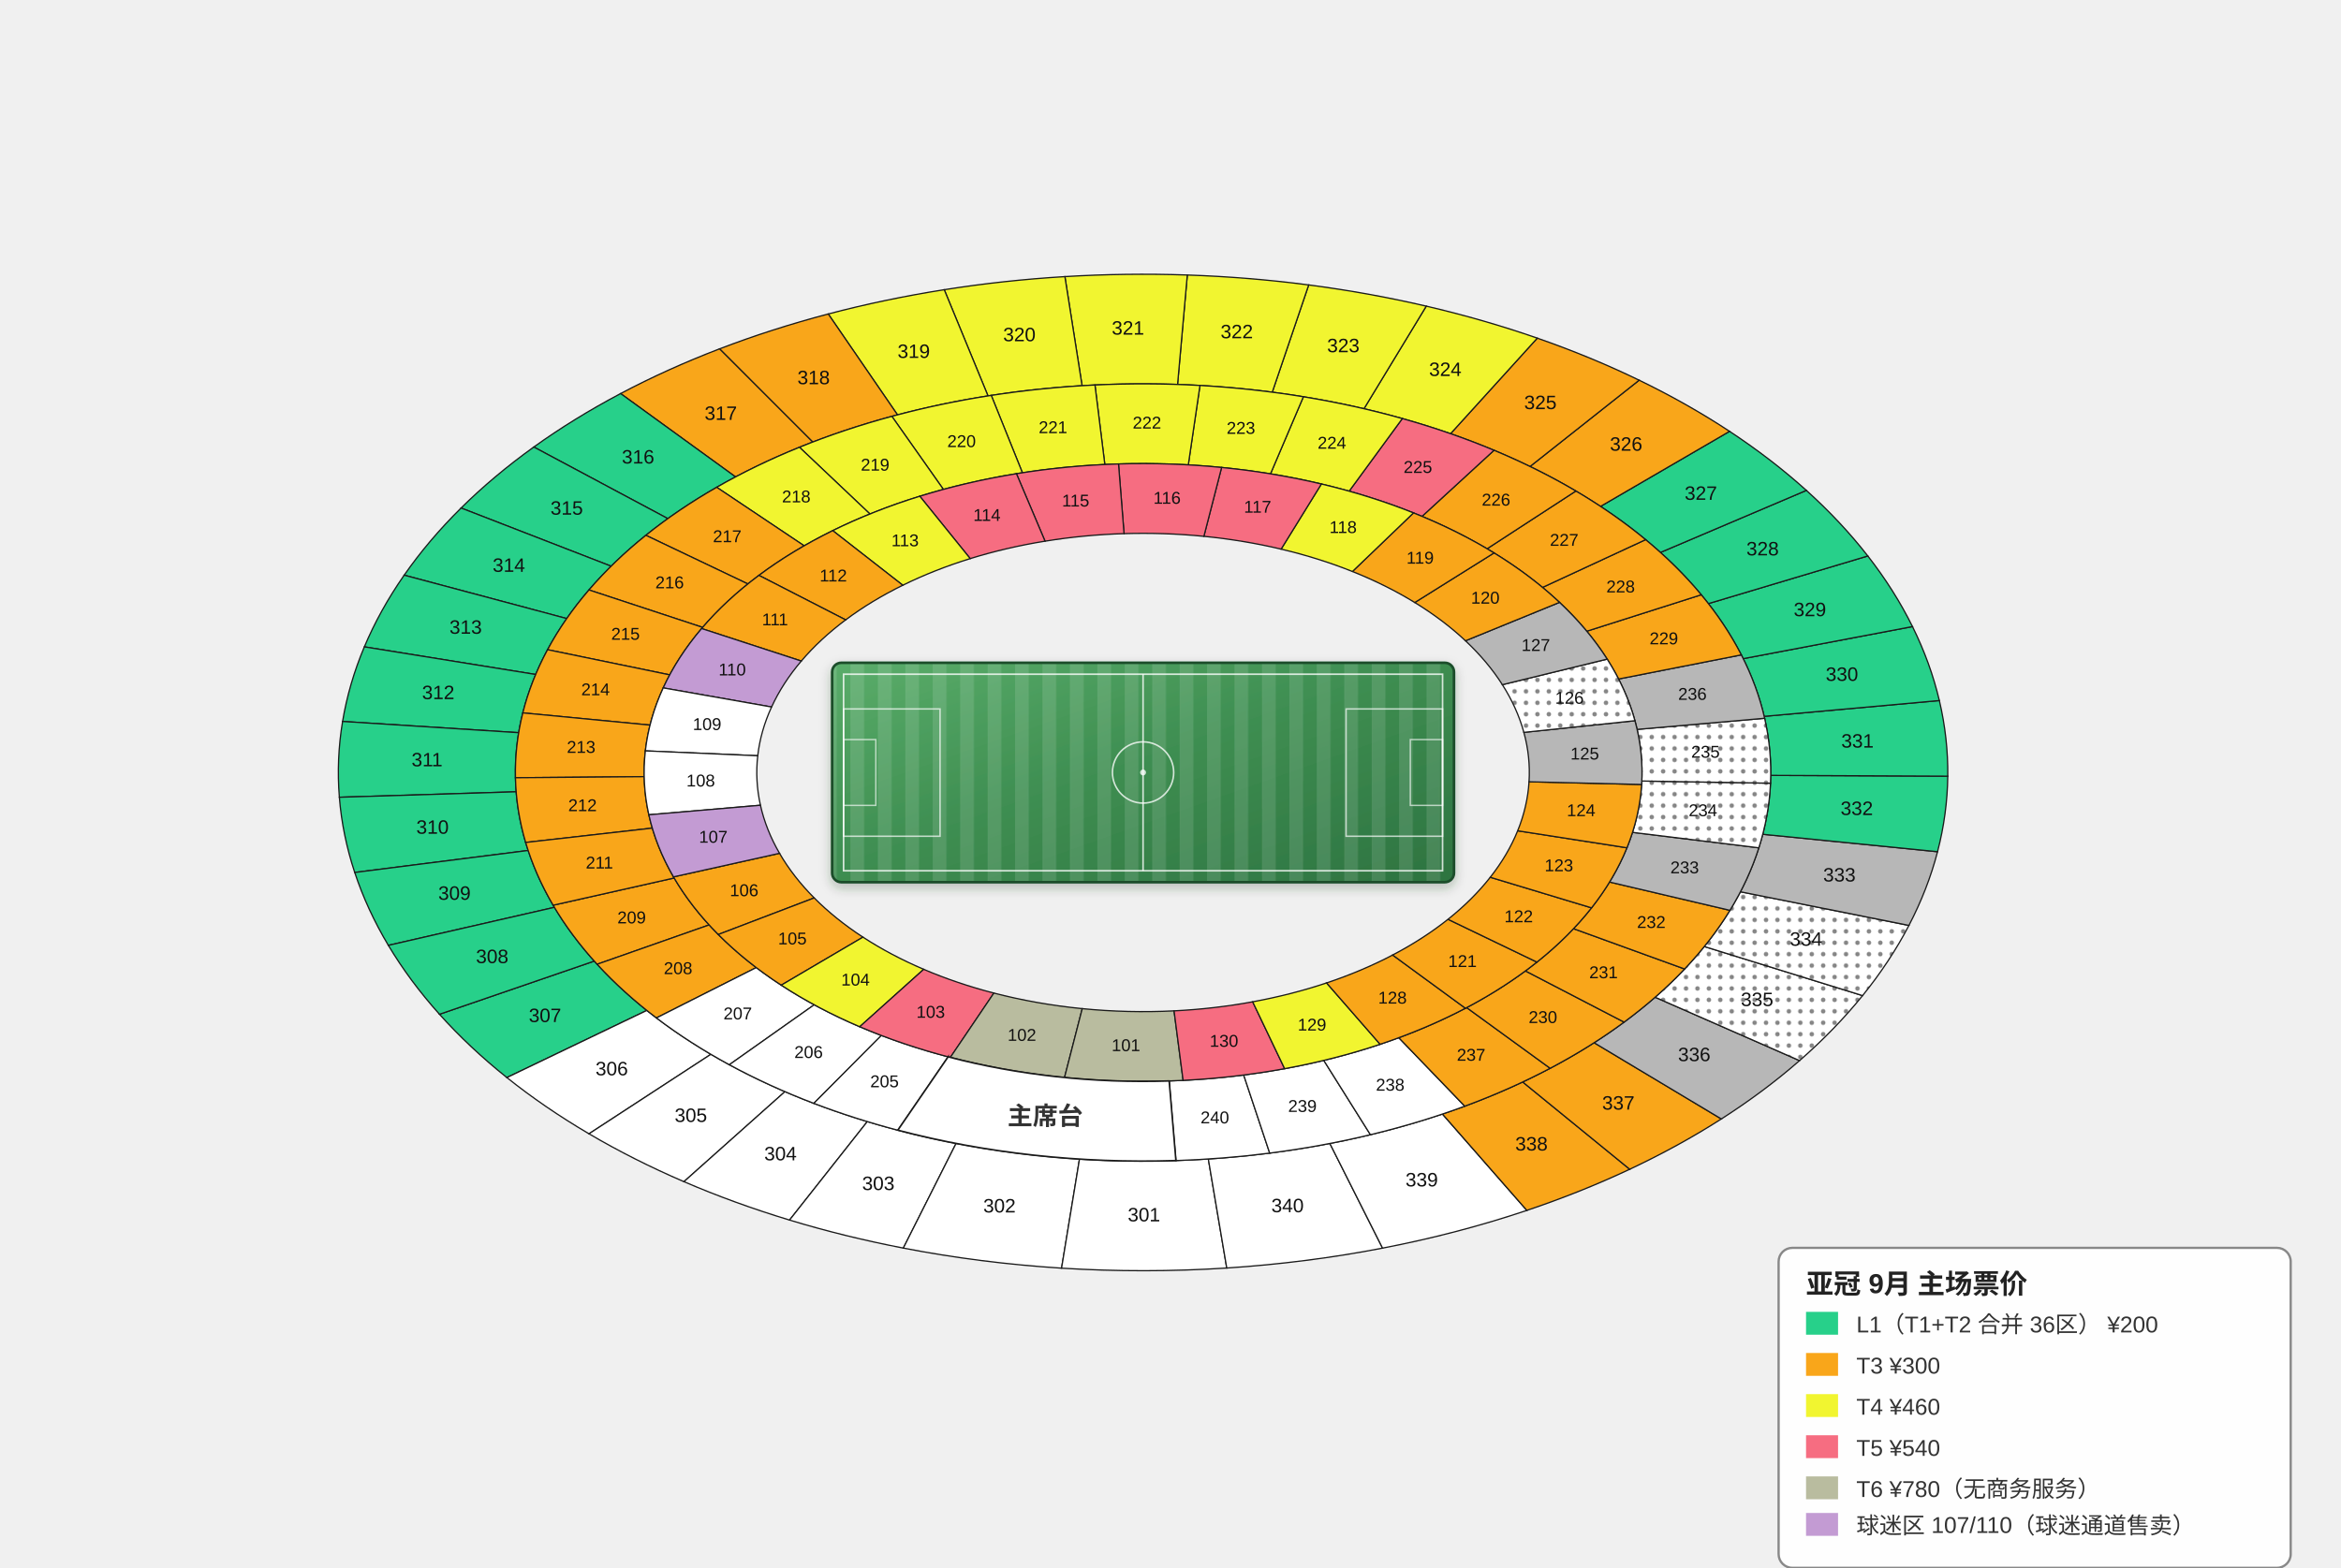
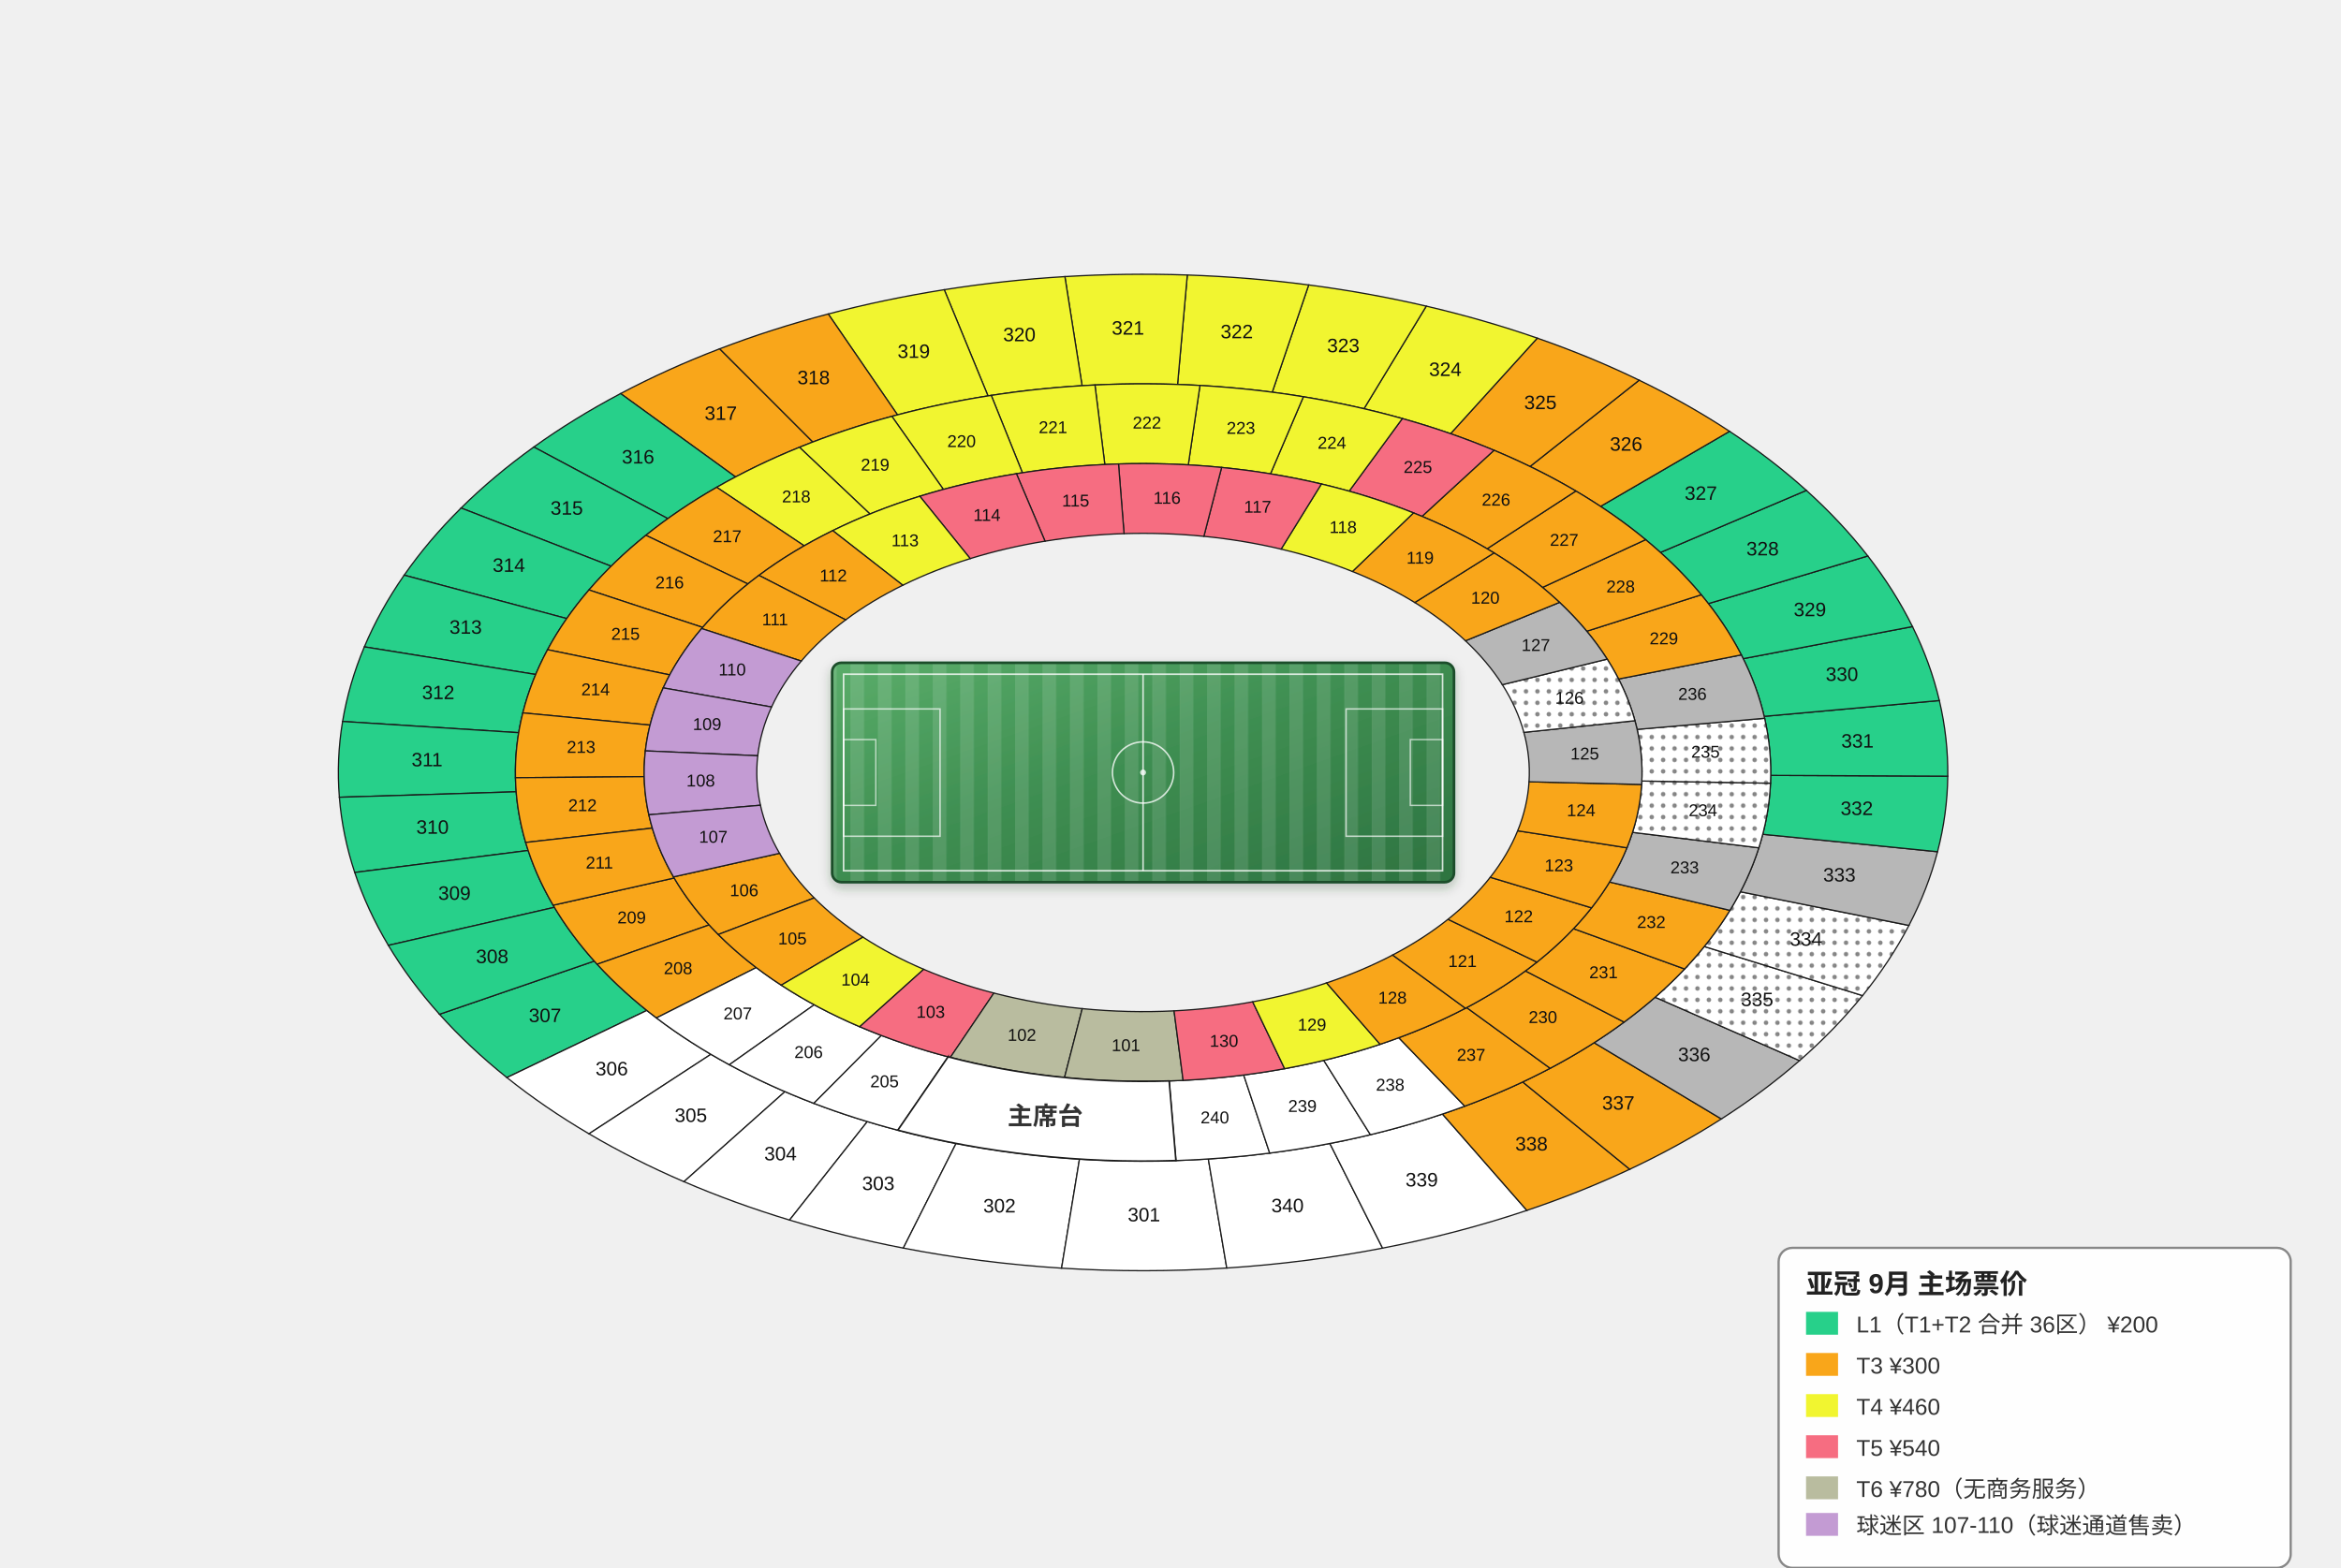
<svg xmlns="http://www.w3.org/2000/svg" viewBox="0 0 1024 686" width="1024" height="686">
  <defs>
    <pattern id="awayPattern" width="5" height="5" patternUnits="userSpaceOnUse">
      <rect width="5" height="5" fill="#fff" />
      <circle cx="2.5" cy="2.5" r="1" fill="#888" />
    </pattern>
    <linearGradient id="pitchGrad" x1="0%" y1="0%" x2="100%" y2="100%">
      <stop offset="0%" stop-color="#5aad6a" />
      <stop offset="45%" stop-color="#3f8f52" />
      <stop offset="100%" stop-color="#2d7340" />
    </linearGradient>
    <pattern id="grassStripe" width="12" height="96" patternUnits="userSpaceOnUse">
      <rect width="6" height="100%" fill="#ffffff" opacity="0.12" />
      <rect x="6" width="6" height="100%" fill="#000000" opacity="0" />
    </pattern>
    <filter id="pitchShadow" x="-10%" y="-15%" width="120%" height="130%">
      <feDropShadow dx="0" dy="2" stdDeviation="2.5" flood-color="#1a3d24" flood-opacity="0.28" />
    </filter>
  </defs>
  <g id="pitch" filter="url(#pitchShadow)">
    <rect x="364.0" y="290.0" width="272.0" height="96.0" rx="4" fill="url(#pitchGrad)" />
    <rect x="364.0" y="290.0" width="272.0" height="96.0" rx="4" fill="url(#grassStripe)" />
    <rect x="369.0" y="295.0" width="262.0" height="86.0" fill="none" stroke="rgba(255,255,255,0.78)" stroke-width="0.72" />
    <line x1="500.0" y1="295.0" x2="500.0" y2="381.0" stroke="rgba(255,255,255,0.78)" stroke-width="0.684" />
    <circle cx="500.0" cy="338.0" r="13.4" fill="none" stroke="rgba(255,255,255,0.78)" stroke-width="0.684" />
    <circle cx="500.0" cy="338.0" r="1.3" fill="rgba(255,255,255,0.78)" />
    <rect x="369.0" y="310.2" width="42.2" height="55.7" fill="none" stroke="rgba(255,255,255,0.78)" stroke-width="0.648" opacity="0.88" />
    <rect x="369.0" y="323.6" width="14.1" height="28.8" fill="none" stroke="rgba(255,255,255,0.78)" stroke-width="0.612" opacity="0.82" />
    <rect x="588.8" y="310.2" width="42.2" height="55.7" fill="none" stroke="rgba(255,255,255,0.78)" stroke-width="0.648" opacity="0.88" />
    <rect x="616.9" y="323.6" width="14.1" height="28.8" fill="none" stroke="rgba(255,255,255,0.78)" stroke-width="0.612" opacity="0.82" />
    <rect x="364.0" y="290.0" width="272.0" height="96.0" rx="4" fill="none" stroke="#1a4d2c" stroke-width="1.15" />
  </g>
  <path id="sec-307" d="M259.94,420.52L192.23,443.79A352.00,218.00,0,0,0,221.71,471.49L282.93,442.12A274.56,170.04,0,0,1,259.94,420.52Z" fill="#27d08a" stroke="#1a1a1a" stroke-width="0.55" />
  <text x="238.4" y="444.8" text-anchor="middle" dominant-baseline="middle" font-size="8.5" font-family="Arial,Helvetica,sans-serif" fill="#111">307</text>
  <path id="sec-306" d="M282.93,442.12L221.71,471.49A352.00,218.00,0,0,0,257.63,496.09L310.95,461.31A274.56,170.04,0,0,1,282.93,442.12Z" fill="#ffffff" stroke="#1a1a1a" stroke-width="0.55" />
  <text x="267.6" y="468.1" text-anchor="middle" dominant-baseline="middle" font-size="8.5" font-family="Arial,Helvetica,sans-serif" fill="#111">306</text>
  <path id="sec-305" d="M310.95,461.31L257.63,496.09A352.00,218.00,0,0,0,299.17,517.04L343.35,477.65A274.56,170.04,0,0,1,310.95,461.31Z" fill="#ffffff" stroke="#1a1a1a" stroke-width="0.55" />
  <text x="302.2" y="488.5" text-anchor="middle" dominant-baseline="middle" font-size="8.5" font-family="Arial,Helvetica,sans-serif" fill="#111">305</text>
  <path id="sec-304" d="M343.35,477.65L299.17,517.04A352.00,218.00,0,0,0,345.36,533.84L379.38,490.75A274.56,170.04,0,0,1,343.35,477.65Z" fill="#ffffff" stroke="#1a1a1a" stroke-width="0.55" />
  <text x="341.4" y="505.3" text-anchor="middle" dominant-baseline="middle" font-size="8.5" font-family="Arial,Helvetica,sans-serif" fill="#111">304</text>
  <path id="sec-303" d="M379.38,490.75L345.36,533.84A352.00,218.00,0,0,0,395.13,546.10L418.20,500.32A274.56,170.04,0,0,1,379.38,490.75Z" fill="#ffffff" stroke="#1a1a1a" stroke-width="0.55" />
  <text x="384.2" y="518.3" text-anchor="middle" dominant-baseline="middle" font-size="8.5" font-family="Arial,Helvetica,sans-serif" fill="#111">303</text>
  <path id="sec-302" d="M418.20,500.32L395.13,546.10A352.00,218.00,0,0,0,464.35,554.88L472.19,507.17A274.56,170.04,0,0,1,418.20,500.32Z" fill="#ffffff" stroke="#1a1a1a" stroke-width="0.55" />
  <text x="437.2" y="528.1" text-anchor="middle" dominant-baseline="middle" font-size="8.5" font-family="Arial,Helvetica,sans-serif" fill="#111">302</text>
  <path id="sec-301" d="M472.19,507.17L464.35,554.88A352.00,218.00,0,0,0,536.61,554.82L528.55,507.12A274.56,170.04,0,0,1,472.19,507.17Z" fill="#ffffff" stroke="#1a1a1a" stroke-width="0.55" />
  <text x="500.4" y="532.0" text-anchor="middle" dominant-baseline="middle" font-size="8.5" font-family="Arial,Helvetica,sans-serif" fill="#111">301</text>
  <path id="sec-340" d="M528.55,507.12L536.61,554.82A352.00,218.00,0,0,0,604.76,546.12L581.71,500.33A274.56,170.04,0,0,1,528.55,507.12Z" fill="#ffffff" stroke="#1a1a1a" stroke-width="0.55" />
  <text x="563.2" y="528.0" text-anchor="middle" dominant-baseline="middle" font-size="8.5" font-family="Arial,Helvetica,sans-serif" fill="#111">340</text>
  <path id="sec-339" d="M581.71,500.33L604.76,546.12A352.00,218.00,0,0,0,667.88,529.61L630.95,487.45A274.56,170.04,0,0,1,581.71,500.33Z" fill="#ffffff" stroke="#1a1a1a" stroke-width="0.55" />
  <text x="621.9" y="516.7" text-anchor="middle" dominant-baseline="middle" font-size="8.5" font-family="Arial,Helvetica,sans-serif" fill="#111">339</text>
  <path id="sec-338" d="M630.95,487.45L667.88,529.61A352.00,218.00,0,0,0,712.88,511.61L666.05,473.42A274.56,170.04,0,0,1,630.95,487.45Z" fill="#f9a61a" stroke="#1a1a1a" stroke-width="0.55" />
  <text x="669.9" y="501.0" text-anchor="middle" dominant-baseline="middle" font-size="8.5" font-family="Arial,Helvetica,sans-serif" fill="#111">338</text>
  <path id="sec-337" d="M666.05,473.42L712.88,511.61A352.00,218.00,0,0,0,752.95,489.60L697.30,456.25A274.56,170.04,0,0,1,666.05,473.42Z" fill="#f9a61a" stroke="#1a1a1a" stroke-width="0.55" />
  <text x="707.9" y="483.1" text-anchor="middle" dominant-baseline="middle" font-size="8.5" font-family="Arial,Helvetica,sans-serif" fill="#111">337</text>
  <path id="sec-336" d="M697.30,456.25L752.95,489.60A352.00,218.00,0,0,0,787.16,464.07L723.99,436.34A274.56,170.04,0,0,1,697.30,456.25Z" fill="#b7b7b7" stroke="#1a1a1a" stroke-width="0.55" />
  <text x="741.1" y="461.9" text-anchor="middle" dominant-baseline="middle" font-size="8.5" font-family="Arial,Helvetica,sans-serif" fill="#111">336</text>
  <path id="sec-335" d="M723.99,436.34L787.16,464.07A352.00,218.00,0,0,0,814.73,435.63L745.49,414.15A274.56,170.04,0,0,1,723.99,436.34Z" fill="url(#awayPattern)" stroke="#1a1a1a" stroke-width="0.55" />
  <text x="768.6" y="437.8" text-anchor="middle" dominant-baseline="middle" font-size="8.5" font-family="Arial,Helvetica,sans-serif" fill="#111">335</text>
  <path id="sec-334" d="M745.49,414.15L814.73,435.63A352.00,218.00,0,0,0,835.00,404.92L761.30,390.20A274.56,170.04,0,0,1,745.49,414.15Z" fill="url(#awayPattern)" stroke="#1a1a1a" stroke-width="0.55" />
  <text x="790.0" y="411.4" text-anchor="middle" dominant-baseline="middle" font-size="8.5" font-family="Arial,Helvetica,sans-serif" fill="#111">334</text>
  <path id="sec-333" d="M761.30,390.20L835.00,404.92A352.00,218.00,0,0,0,847.52,372.67L771.07,365.04A274.56,170.04,0,0,1,761.30,390.20Z" fill="#b7b7b7" stroke="#1a1a1a" stroke-width="0.55" />
  <text x="804.6" y="383.3" text-anchor="middle" dominant-baseline="middle" font-size="8.5" font-family="Arial,Helvetica,sans-serif" fill="#111">333</text>
  <path id="sec-332" d="M771.07,365.04L847.52,372.67A352.00,218.00,0,0,0,851.99,339.61L774.55,339.26A274.56,170.04,0,0,1,771.07,365.04Z" fill="#27d08a" stroke="#1a1a1a" stroke-width="0.55" />
  <text x="812.2" y="354.2" text-anchor="middle" dominant-baseline="middle" font-size="8.5" font-family="Arial,Helvetica,sans-serif" fill="#111">332</text>
  <path id="sec-331" d="M774.55,339.26L851.99,339.61A352.00,218.00,0,0,0,848.31,306.52L771.68,313.44A274.56,170.04,0,0,1,774.55,339.26Z" fill="#27d08a" stroke="#1a1a1a" stroke-width="0.55" />
  <text x="812.5" y="324.7" text-anchor="middle" dominant-baseline="middle" font-size="8.5" font-family="Arial,Helvetica,sans-serif" fill="#111">331</text>
  <path id="sec-330" d="M771.68,313.44L848.31,306.52A352.00,218.00,0,0,0,836.56,274.15L762.52,288.20A274.56,170.04,0,0,1,771.68,313.44Z" fill="#27d08a" stroke="#1a1a1a" stroke-width="0.55" />
  <text x="805.7" y="295.5" text-anchor="middle" dominant-baseline="middle" font-size="8.5" font-family="Arial,Helvetica,sans-serif" fill="#111">330</text>
  <path id="sec-329" d="M762.52,288.20L836.56,274.15A352.00,218.00,0,0,0,817.02,243.26L747.28,264.11A274.56,170.04,0,0,1,762.52,288.20Z" fill="#27d08a" stroke="#1a1a1a" stroke-width="0.55" />
  <text x="791.7" y="267.2" text-anchor="middle" dominant-baseline="middle" font-size="8.5" font-family="Arial,Helvetica,sans-serif" fill="#111">329</text>
  <path id="sec-328" d="M747.28,264.11L817.02,243.26A352.00,218.00,0,0,0,790.14,214.57L726.31,241.72A274.56,170.04,0,0,1,747.28,264.11Z" fill="#27d08a" stroke="#1a1a1a" stroke-width="0.55" />
  <text x="771.0" y="240.6" text-anchor="middle" dominant-baseline="middle" font-size="8.5" font-family="Arial,Helvetica,sans-serif" fill="#111">328</text>
  <path id="sec-327" d="M726.31,241.72L790.14,214.57A352.00,218.00,0,0,0,756.54,188.73L700.10,221.57A274.56,170.04,0,0,1,726.31,241.72Z" fill="#27d08a" stroke="#1a1a1a" stroke-width="0.55" />
  <text x="744.0" y="216.3" text-anchor="middle" dominant-baseline="middle" font-size="8.5" font-family="Arial,Helvetica,sans-serif" fill="#111">327</text>
  <path id="sec-326" d="M700.10,221.57L756.54,188.73A352.00,218.00,0,0,0,717.00,166.35L669.26,204.12A274.56,170.04,0,0,1,700.10,221.57Z" fill="#f9a61a" stroke="#1a1a1a" stroke-width="0.55" />
  <text x="711.3" y="194.8" text-anchor="middle" dominant-baseline="middle" font-size="8.5" font-family="Arial,Helvetica,sans-serif" fill="#111">326</text>
  <path id="sec-325" d="M669.26,204.12L717.00,166.35A352.00,218.00,0,0,0,672.44,147.95L634.50,189.76A274.56,170.04,0,0,1,669.26,204.12Z" fill="#f9a61a" stroke="#1a1a1a" stroke-width="0.55" />
  <text x="673.8" y="176.6" text-anchor="middle" dominant-baseline="middle" font-size="8.5" font-family="Arial,Helvetica,sans-serif" fill="#111">325</text>
  <path id="sec-324" d="M634.50,189.76L672.44,147.95A352.00,218.00,0,0,0,623.88,133.95L596.63,178.84A274.56,170.04,0,0,1,634.50,189.76Z" fill="#f1f530" stroke="#1a1a1a" stroke-width="0.55" />
  <text x="632.2" y="162.1" text-anchor="middle" dominant-baseline="middle" font-size="8.5" font-family="Arial,Helvetica,sans-serif" fill="#111">324</text>
  <path id="sec-323" d="M596.63,178.84L623.88,133.95A352.00,218.00,0,0,0,572.45,124.67L556.51,171.60A274.56,170.04,0,0,1,596.63,178.84Z" fill="#f1f530" stroke="#1a1a1a" stroke-width="0.55" />
  <text x="587.6" y="151.7" text-anchor="middle" dominant-baseline="middle" font-size="8.5" font-family="Arial,Helvetica,sans-serif" fill="#111">323</text>
  <path id="sec-322" d="M556.51,171.60L572.45,124.67A352.00,218.00,0,0,0,519.35,120.33L515.09,168.22A274.56,170.04,0,0,1,556.51,171.60Z" fill="#f1f530" stroke="#1a1a1a" stroke-width="0.55" />
  <text x="541.0" y="145.6" text-anchor="middle" dominant-baseline="middle" font-size="8.5" font-family="Arial,Helvetica,sans-serif" fill="#111">322</text>
  <path id="sec-321" d="M515.09,168.22L519.35,120.33A352.00,218.00,0,0,0,465.80,121.03L473.32,168.76A274.56,170.04,0,0,1,515.09,168.22Z" fill="#f1f530" stroke="#1a1a1a" stroke-width="0.55" />
  <text x="493.4" y="144.0" text-anchor="middle" dominant-baseline="middle" font-size="8.5" font-family="Arial,Helvetica,sans-serif" fill="#111">321</text>
  <path id="sec-320" d="M473.32,168.76L465.80,121.03A352.00,218.00,0,0,0,413.03,126.76L432.17,173.23A274.56,170.04,0,0,1,473.32,168.76Z" fill="#f1f530" stroke="#1a1a1a" stroke-width="0.55" />
  <text x="445.9" y="146.9" text-anchor="middle" dominant-baseline="middle" font-size="8.5" font-family="Arial,Helvetica,sans-serif" fill="#111">320</text>
  <path id="sec-319" d="M432.17,173.23L413.03,126.76A352.00,218.00,0,0,0,362.29,137.38L392.58,181.51A274.56,170.04,0,0,1,432.17,173.23Z" fill="#f1f530" stroke="#1a1a1a" stroke-width="0.55" />
  <text x="399.7" y="154.2" text-anchor="middle" dominant-baseline="middle" font-size="8.5" font-family="Arial,Helvetica,sans-serif" fill="#111">319</text>
  <path id="sec-318" d="M392.58,181.51L362.29,137.38A352.00,218.00,0,0,0,314.73,152.64L355.49,193.42A274.56,170.04,0,0,1,392.58,181.51Z" fill="#f9a61a" stroke="#1a1a1a" stroke-width="0.55" />
  <text x="355.9" y="165.7" text-anchor="middle" dominant-baseline="middle" font-size="8.5" font-family="Arial,Helvetica,sans-serif" fill="#111">318</text>
  <path id="sec-317" d="M355.49,193.42L314.73,152.64A352.00,218.00,0,0,0,271.46,172.20L321.74,208.67A274.56,170.04,0,0,1,355.49,193.42Z" fill="#f9a61a" stroke="#1a1a1a" stroke-width="0.55" />
  <text x="315.3" y="181.3" text-anchor="middle" dominant-baseline="middle" font-size="8.5" font-family="Arial,Helvetica,sans-serif" fill="#111">317</text>
  <path id="sec-316" d="M321.74,208.67L271.46,172.20A352.00,218.00,0,0,0,233.49,195.59L292.12,226.92A274.56,170.04,0,0,1,321.74,208.67Z" fill="#27d08a" stroke="#1a1a1a" stroke-width="0.55" />
  <text x="279.1" y="200.4" text-anchor="middle" dominant-baseline="middle" font-size="8.5" font-family="Arial,Helvetica,sans-serif" fill="#111">316</text>
  <path id="sec-315" d="M292.12,226.92L233.49,195.59A352.00,218.00,0,0,0,201.68,222.28L267.31,247.74A274.56,170.04,0,0,1,292.12,226.92Z" fill="#27d08a" stroke="#1a1a1a" stroke-width="0.55" />
  <text x="247.9" y="222.8" text-anchor="middle" dominant-baseline="middle" font-size="8.5" font-family="Arial,Helvetica,sans-serif" fill="#111">315</text>
  <path id="sec-314" d="M267.31,247.74L201.68,222.28A352.00,218.00,0,0,0,176.79,251.66L247.89,270.65A274.56,170.04,0,0,1,267.31,247.74Z" fill="#27d08a" stroke="#1a1a1a" stroke-width="0.55" />
  <text x="222.6" y="247.8" text-anchor="middle" dominant-baseline="middle" font-size="8.5" font-family="Arial,Helvetica,sans-serif" fill="#111">314</text>
  <path id="sec-313" d="M247.89,270.65L176.79,251.66A352.00,218.00,0,0,0,159.37,283.03L234.31,295.12A274.56,170.04,0,0,1,247.89,270.65Z" fill="#27d08a" stroke="#1a1a1a" stroke-width="0.55" />
  <text x="203.7" y="274.9" text-anchor="middle" dominant-baseline="middle" font-size="8.5" font-family="Arial,Helvetica,sans-serif" fill="#111">313</text>
  <path id="sec-312" d="M234.31,295.12L159.37,283.03A352.00,218.00,0,0,0,149.85,315.67L226.88,320.59A274.56,170.04,0,0,1,234.31,295.12Z" fill="#27d08a" stroke="#1a1a1a" stroke-width="0.55" />
  <text x="191.7" y="303.5" text-anchor="middle" dominant-baseline="middle" font-size="8.5" font-family="Arial,Helvetica,sans-serif" fill="#111">312</text>
  <path id="sec-311" d="M226.88,320.59L149.85,315.67A352.00,218.00,0,0,0,148.44,348.84L225.78,346.45A274.56,170.04,0,0,1,226.88,320.59Z" fill="#27d08a" stroke="#1a1a1a" stroke-width="0.55" />
  <text x="186.8" y="332.9" text-anchor="middle" dominant-baseline="middle" font-size="8.5" font-family="Arial,Helvetica,sans-serif" fill="#111">311</text>
  <path id="sec-310" d="M225.78,346.45L148.44,348.84A352.00,218.00,0,0,0,155.16,381.75L231.03,372.12A274.56,170.04,0,0,1,225.78,346.45Z" fill="#27d08a" stroke="#1a1a1a" stroke-width="0.55" />
  <text x="189.2" y="362.4" text-anchor="middle" dominant-baseline="middle" font-size="8.5" font-family="Arial,Helvetica,sans-serif" fill="#111">310</text>
  <path id="sec-309" d="M231.03,372.12L155.16,381.75A352.00,218.00,0,0,0,169.87,413.64L242.50,397.00A274.56,170.04,0,0,1,231.03,372.12Z" fill="#27d08a" stroke="#1a1a1a" stroke-width="0.55" />
  <text x="198.8" y="391.3" text-anchor="middle" dominant-baseline="middle" font-size="8.5" font-family="Arial,Helvetica,sans-serif" fill="#111">309</text>
  <path id="sec-308" d="M242.50,397.00L169.87,413.64A352.00,218.00,0,0,0,192.23,443.79L259.94,420.52A274.56,170.04,0,0,1,242.50,397.00Z" fill="#27d08a" stroke="#1a1a1a" stroke-width="0.55" />
  <text x="215.3" y="419.0" text-anchor="middle" dominant-baseline="middle" font-size="8.5" font-family="Arial,Helvetica,sans-serif" fill="#111">308</text>
  <path id="sec-209" d="M294.88,384.16L241.95,396.08A274.56,170.04,0,0,0,261.20,421.91L310.18,404.70A218.24,135.16,0,0,1,294.88,384.16Z" fill="#f9a61a" stroke="#1a1a1a" stroke-width="0.55" />
  <text x="276.3" y="401.9" text-anchor="middle" dominant-baseline="middle" font-size="7.5" font-family="Arial,Helvetica,sans-serif" fill="#111">209</text>
  <path id="sec-208" d="M310.18,404.70L261.20,421.91A274.56,170.04,0,0,0,287.13,445.39L330.80,423.36A218.24,135.16,0,0,1,310.18,404.70Z" fill="#f9a61a" stroke="#1a1a1a" stroke-width="0.55" />
  <text x="296.6" y="424.1" text-anchor="middle" dominant-baseline="middle" font-size="7.5" font-family="Arial,Helvetica,sans-serif" fill="#111">208</text>
  <path id="sec-207" d="M330.80,423.36L287.13,445.39A274.56,170.04,0,0,0,319.02,465.87L356.15,439.64A218.24,135.16,0,0,1,330.80,423.36Z" fill="#ffffff" stroke="#1a1a1a" stroke-width="0.55" />
  <text x="322.7" y="443.9" text-anchor="middle" dominant-baseline="middle" font-size="7.5" font-family="Arial,Helvetica,sans-serif" fill="#111">207</text>
  <path id="sec-206" d="M356.15,439.64L319.02,465.87A274.56,170.04,0,0,0,355.98,482.77L385.52,453.07A218.24,135.16,0,0,1,356.15,439.64Z" fill="#ffffff" stroke="#1a1a1a" stroke-width="0.55" />
  <text x="353.7" y="460.8" text-anchor="middle" dominant-baseline="middle" font-size="7.5" font-family="Arial,Helvetica,sans-serif" fill="#111">206</text>
  <path id="sec-205" d="M385.52,453.07L355.98,482.77A274.56,170.04,0,0,0,392.72,494.52L414.73,462.42A218.24,135.16,0,0,1,385.52,453.07Z" fill="#ffffff" stroke="#1a1a1a" stroke-width="0.55" />
  <text x="386.9" y="473.6" text-anchor="middle" dominant-baseline="middle" font-size="7.5" font-family="Arial,Helvetica,sans-serif" fill="#111">205</text>
  <path id="sec-240" d="M511.42,472.97L514.37,507.81A274.56,170.04,0,0,0,555.39,504.54L544.02,470.38A218.24,135.16,0,0,1,511.42,472.97Z" fill="#ffffff" stroke="#1a1a1a" stroke-width="0.55" />
  <text x="531.4" y="489.4" text-anchor="middle" dominant-baseline="middle" font-size="7.5" font-family="Arial,Helvetica,sans-serif" fill="#111">240</text>
  <path id="sec-239" d="M544.02,470.38L555.39,504.54A274.56,170.04,0,0,0,599.45,496.49L579.05,463.98A218.24,135.16,0,0,1,544.02,470.38Z" fill="#ffffff" stroke="#1a1a1a" stroke-width="0.55" />
  <text x="569.7" y="484.4" text-anchor="middle" dominant-baseline="middle" font-size="7.5" font-family="Arial,Helvetica,sans-serif" fill="#111">239</text>
  <path id="sec-238" d="M579.05,463.98L599.45,496.49A274.56,170.04,0,0,0,640.72,484.01L611.86,454.06A218.24,135.16,0,0,1,579.05,463.98Z" fill="#ffffff" stroke="#1a1a1a" stroke-width="0.55" />
  <text x="608.1" y="475.1" text-anchor="middle" dominant-baseline="middle" font-size="7.5" font-family="Arial,Helvetica,sans-serif" fill="#111">238</text>
  <path id="sec-237" d="M611.86,454.06L640.72,484.01A274.56,170.04,0,0,0,678.06,467.43L641.54,440.88A218.24,135.16,0,0,1,611.86,454.06Z" fill="#f9a61a" stroke="#1a1a1a" stroke-width="0.55" />
  <text x="643.5" y="462.0" text-anchor="middle" dominant-baseline="middle" font-size="7.5" font-family="Arial,Helvetica,sans-serif" fill="#111">237</text>
  <path id="sec-230" d="M641.54,440.88L678.06,467.43A274.56,170.04,0,0,0,710.41,447.23L667.25,424.83A218.24,135.16,0,0,1,641.54,440.88Z" fill="#f9a61a" stroke="#1a1a1a" stroke-width="0.55" />
  <text x="674.9" y="445.5" text-anchor="middle" dominant-baseline="middle" font-size="7.5" font-family="Arial,Helvetica,sans-serif" fill="#111">230</text>
  <path id="sec-231" d="M667.25,424.83L710.41,447.23A274.56,170.04,0,0,0,736.88,423.98L688.29,406.34A218.24,135.16,0,0,1,667.25,424.83Z" fill="#f9a61a" stroke="#1a1a1a" stroke-width="0.55" />
  <text x="701.4" y="425.9" text-anchor="middle" dominant-baseline="middle" font-size="7.5" font-family="Arial,Helvetica,sans-serif" fill="#111">231</text>
  <path id="sec-232" d="M688.29,406.34L736.88,423.98A274.56,170.04,0,0,0,756.71,398.32L704.05,385.94A218.24,135.16,0,0,1,688.29,406.34Z" fill="#f9a61a" stroke="#1a1a1a" stroke-width="0.55" />
  <text x="722.3" y="403.9" text-anchor="middle" dominant-baseline="middle" font-size="7.5" font-family="Arial,Helvetica,sans-serif" fill="#111">232</text>
  <path id="sec-233" d="M704.05,385.94L756.71,398.32A274.56,170.04,0,0,0,769.35,370.96L714.10,364.20A218.24,135.16,0,0,1,704.05,385.94Z" fill="#b7b7b7" stroke="#1a1a1a" stroke-width="0.55" />
  <text x="736.9" y="380.0" text-anchor="middle" dominant-baseline="middle" font-size="7.5" font-family="Arial,Helvetica,sans-serif" fill="#111">233</text>
  <path id="sec-234" d="M714.10,364.20L769.35,370.96A274.56,170.04,0,0,0,774.46,342.69L718.16,341.73A218.24,135.16,0,0,1,714.10,364.20Z" fill="url(#awayPattern)" stroke="#1a1a1a" stroke-width="0.55" />
  <text x="744.9" y="355.0" text-anchor="middle" dominant-baseline="middle" font-size="7.5" font-family="Arial,Helvetica,sans-serif" fill="#111">234</text>
  <path id="sec-235" d="M718.16,341.73L774.46,342.69A274.56,170.04,0,0,0,771.88,314.28L716.11,319.15A218.24,135.16,0,0,1,718.16,341.73Z" fill="url(#awayPattern)" stroke="#1a1a1a" stroke-width="0.55" />
  <text x="746.0" y="329.4" text-anchor="middle" dominant-baseline="middle" font-size="7.5" font-family="Arial,Helvetica,sans-serif" fill="#111">235</text>
  <path id="sec-236" d="M716.11,319.15L771.88,314.28A274.56,170.04,0,0,0,761.69,286.54L708.01,297.10A218.24,135.16,0,0,1,716.11,319.15Z" fill="#b7b7b7" stroke="#1a1a1a" stroke-width="0.55" />
  <text x="740.3" y="304.1" text-anchor="middle" dominant-baseline="middle" font-size="7.5" font-family="Arial,Helvetica,sans-serif" fill="#111">236</text>
  <path id="sec-229" d="M708.01,297.10L761.69,286.54A274.56,170.04,0,0,0,744.17,260.24L694.08,276.19A218.24,135.16,0,0,1,708.01,297.10Z" fill="#f9a61a" stroke="#1a1a1a" stroke-width="0.55" />
  <text x="727.8" y="279.8" text-anchor="middle" dominant-baseline="middle" font-size="7.5" font-family="Arial,Helvetica,sans-serif" fill="#111">229</text>
  <path id="sec-228" d="M694.08,276.19L744.17,260.24A274.56,170.04,0,0,0,719.82,236.12L674.73,257.02A218.24,135.16,0,0,1,694.08,276.19Z" fill="#f9a61a" stroke="#1a1a1a" stroke-width="0.55" />
  <text x="708.9" y="257.1" text-anchor="middle" dominant-baseline="middle" font-size="7.5" font-family="Arial,Helvetica,sans-serif" fill="#111">228</text>
  <path id="sec-227" d="M674.73,257.02L719.82,236.12A274.56,170.04,0,0,0,689.31,214.85L650.48,240.11A218.24,135.16,0,0,1,674.73,257.02Z" fill="#f9a61a" stroke="#1a1a1a" stroke-width="0.55" />
  <text x="684.2" y="236.7" text-anchor="middle" dominant-baseline="middle" font-size="7.5" font-family="Arial,Helvetica,sans-serif" fill="#111">227</text>
  <path id="sec-226" d="M650.48,240.11L689.31,214.85A274.56,170.04,0,0,0,653.51,197.02L622.02,225.94A218.24,135.16,0,0,1,650.48,240.11Z" fill="#f9a61a" stroke="#1a1a1a" stroke-width="0.55" />
  <text x="654.4" y="219.1" text-anchor="middle" dominant-baseline="middle" font-size="7.5" font-family="Arial,Helvetica,sans-serif" fill="#111">226</text>
  <path id="sec-225" d="M622.02,225.94L653.51,197.02A274.56,170.04,0,0,0,613.41,183.14L590.14,214.91A218.24,135.16,0,0,1,622.02,225.94Z" fill="#f66d81" stroke="#1a1a1a" stroke-width="0.55" />
  <text x="620.2" y="204.8" text-anchor="middle" dominant-baseline="middle" font-size="7.5" font-family="Arial,Helvetica,sans-serif" fill="#111">225</text>
  <path id="sec-224" d="M590.14,214.91L613.41,183.14A274.56,170.04,0,0,0,570.13,173.60L555.74,207.32A218.24,135.16,0,0,1,590.14,214.91Z" fill="#f1f530" stroke="#1a1a1a" stroke-width="0.55" />
  <text x="582.6" y="194.2" text-anchor="middle" dominant-baseline="middle" font-size="7.5" font-family="Arial,Helvetica,sans-serif" fill="#111">224</text>
  <path id="sec-223" d="M555.74,207.32L570.13,173.60A274.56,170.04,0,0,0,524.89,168.66L519.78,203.40A218.24,135.16,0,0,1,555.74,207.32Z" fill="#f1f530" stroke="#1a1a1a" stroke-width="0.55" />
  <text x="542.8" y="187.7" text-anchor="middle" dominant-baseline="middle" font-size="7.5" font-family="Arial,Helvetica,sans-serif" fill="#111">223</text>
  <path id="sec-222" d="M519.78,203.40L524.89,168.66A274.56,170.04,0,0,0,478.95,168.46L483.27,203.24A218.24,135.16,0,0,1,519.78,203.40Z" fill="#f1f530" stroke="#1a1a1a" stroke-width="0.55" />
  <text x="501.7" y="185.4" text-anchor="middle" dominant-baseline="middle" font-size="7.5" font-family="Arial,Helvetica,sans-serif" fill="#111">222</text>
  <path id="sec-221" d="M483.27,203.24L478.95,168.46A274.56,170.04,0,0,0,433.60,173.01L447.22,206.85A218.24,135.16,0,0,1,483.27,203.24Z" fill="#f1f530" stroke="#1a1a1a" stroke-width="0.55" />
  <text x="460.6" y="187.4" text-anchor="middle" dominant-baseline="middle" font-size="7.5" font-family="Arial,Helvetica,sans-serif" fill="#111">221</text>
  <path id="sec-220" d="M447.22,206.85L433.60,173.01A274.56,170.04,0,0,0,390.12,182.17L412.66,214.14A218.24,135.16,0,0,1,447.22,206.85Z" fill="#f1f530" stroke="#1a1a1a" stroke-width="0.55" />
  <text x="420.6" y="193.5" text-anchor="middle" dominant-baseline="middle" font-size="7.5" font-family="Arial,Helvetica,sans-serif" fill="#111">220</text>
  <path id="sec-219" d="M412.66,214.14L390.12,182.17A274.56,170.04,0,0,0,349.70,195.70L380.53,224.89A218.24,135.16,0,0,1,412.66,214.14Z" fill="#f1f530" stroke="#1a1a1a" stroke-width="0.55" />
  <text x="382.8" y="203.8" text-anchor="middle" dominant-baseline="middle" font-size="7.5" font-family="Arial,Helvetica,sans-serif" fill="#111">219</text>
  <path id="sec-218" d="M380.53,224.89L349.70,195.70A274.56,170.04,0,0,0,313.50,213.21L351.75,238.81A218.24,135.16,0,0,1,380.53,224.89Z" fill="#f1f530" stroke="#1a1a1a" stroke-width="0.55" />
  <text x="348.3" y="217.7" text-anchor="middle" dominant-baseline="middle" font-size="7.5" font-family="Arial,Helvetica,sans-serif" fill="#111">218</text>
  <path id="sec-217" d="M351.75,238.81L313.50,213.21A274.56,170.04,0,0,0,282.51,234.22L327.13,255.50A218.24,135.16,0,0,1,351.75,238.81Z" fill="#f9a61a" stroke="#1a1a1a" stroke-width="0.55" />
  <text x="318.1" y="235.1" text-anchor="middle" dominant-baseline="middle" font-size="7.5" font-family="Arial,Helvetica,sans-serif" fill="#111">217</text>
  <path id="sec-216" d="M327.13,255.50L282.51,234.22A274.56,170.04,0,0,0,257.62,258.13L307.34,274.51A218.24,135.16,0,0,1,327.13,255.50Z" fill="#f9a61a" stroke="#1a1a1a" stroke-width="0.55" />
  <text x="292.9" y="255.3" text-anchor="middle" dominant-baseline="middle" font-size="7.5" font-family="Arial,Helvetica,sans-serif" fill="#111">216</text>
  <path id="sec-215" d="M307.34,274.51L257.62,258.13A274.56,170.04,0,0,0,239.51,284.27L292.94,295.29A218.24,135.16,0,0,1,307.34,274.51Z" fill="#f9a61a" stroke="#1a1a1a" stroke-width="0.55" />
  <text x="273.6" y="277.8" text-anchor="middle" dominant-baseline="middle" font-size="7.5" font-family="Arial,Helvetica,sans-serif" fill="#111">215</text>
  <path id="sec-214" d="M292.94,295.29L239.51,284.27A274.56,170.04,0,0,0,228.69,311.92L284.34,317.27A218.24,135.16,0,0,1,292.94,295.29Z" fill="#f9a61a" stroke="#1a1a1a" stroke-width="0.55" />
  <text x="260.5" y="302.1" text-anchor="middle" dominant-baseline="middle" font-size="7.5" font-family="Arial,Helvetica,sans-serif" fill="#111">214</text>
  <path id="sec-213" d="M284.34,317.27L228.69,311.92A274.56,170.04,0,0,0,225.47,340.30L281.78,339.83A218.24,135.16,0,0,1,284.34,317.27Z" fill="#f9a61a" stroke="#1a1a1a" stroke-width="0.55" />
  <text x="254.2" y="327.3" text-anchor="middle" dominant-baseline="middle" font-size="7.5" font-family="Arial,Helvetica,sans-serif" fill="#111">213</text>
  <path id="sec-212" d="M281.78,339.83L225.47,340.30A274.56,170.04,0,0,0,229.93,368.62L285.33,362.34A218.24,135.16,0,0,1,281.78,339.83Z" fill="#f9a61a" stroke="#1a1a1a" stroke-width="0.55" />
  <text x="254.8" y="352.8" text-anchor="middle" dominant-baseline="middle" font-size="7.5" font-family="Arial,Helvetica,sans-serif" fill="#111">212</text>
  <path id="sec-211" d="M285.33,362.34L229.93,368.62A274.56,170.04,0,0,0,241.95,396.08L294.88,384.16A218.24,135.16,0,0,1,285.33,362.34Z" fill="#f9a61a" stroke="#1a1a1a" stroke-width="0.55" />
  <text x="262.2" y="377.9" text-anchor="middle" dominant-baseline="middle" font-size="7.5" font-family="Arial,Helvetica,sans-serif" fill="#111">211</text>
  <path id="sec-106" d="M340.98,373.36L294.60,383.68A218.24,135.16,0,0,0,314.19,408.89L356.14,392.88A168.96,104.64,0,0,1,340.98,373.36Z" fill="#f9a61a" stroke="#1a1a1a" stroke-width="0.55" />
  <text x="325.5" y="390.0" text-anchor="middle" dominant-baseline="middle" font-size="7.5" font-family="Arial,Helvetica,sans-serif" fill="#111">106</text>
  <path id="sec-105" d="M356.14,392.88L314.19,408.89A218.24,135.16,0,0,0,341.73,431.06L377.47,410.05A168.96,104.64,0,0,1,356.14,392.88Z" fill="#f9a61a" stroke="#1a1a1a" stroke-width="0.55" />
  <text x="346.6" y="411.1" text-anchor="middle" dominant-baseline="middle" font-size="7.5" font-family="Arial,Helvetica,sans-serif" fill="#111">105</text>
  <path id="sec-104" d="M377.47,410.05L341.73,431.06A218.24,135.16,0,0,0,376.06,449.25L404.05,424.13A168.96,104.64,0,0,1,377.47,410.05Z" fill="#f1f530" stroke="#1a1a1a" stroke-width="0.55" />
  <text x="374.2" y="429.1" text-anchor="middle" dominant-baseline="middle" font-size="7.5" font-family="Arial,Helvetica,sans-serif" fill="#111">104</text>
  <path id="sec-103" d="M404.05,424.13L376.06,449.25A218.24,135.16,0,0,0,415.70,462.67L434.74,434.52A168.96,104.64,0,0,1,404.05,424.13Z" fill="#f66d81" stroke="#1a1a1a" stroke-width="0.55" />
  <text x="407.1" y="443.2" text-anchor="middle" dominant-baseline="middle" font-size="7.5" font-family="Arial,Helvetica,sans-serif" fill="#111">103</text>
  <path id="sec-102" d="M434.74,434.52L415.70,462.67A218.24,135.16,0,0,0,465.64,471.47L473.40,441.33A168.96,104.64,0,0,1,434.74,434.52Z" fill="#b9bc9f" stroke="#1a1a1a" stroke-width="0.55" />
  <text x="447.0" y="453.3" text-anchor="middle" dominant-baseline="middle" font-size="7.5" font-family="Arial,Helvetica,sans-serif" fill="#111">102</text>
  <path id="sec-101" d="M473.40,441.33L465.64,471.47A218.24,135.16,0,0,0,517.52,472.72L513.56,442.30A168.96,104.64,0,0,1,473.40,441.33Z" fill="#b9bc9f" stroke="#1a1a1a" stroke-width="0.55" />
  <text x="492.5" y="457.8" text-anchor="middle" dominant-baseline="middle" font-size="7.5" font-family="Arial,Helvetica,sans-serif" fill="#111">101</text>
  <path id="sec-130" d="M513.56,442.30L517.52,472.72A218.24,135.16,0,0,0,561.93,467.60L547.95,438.34A168.96,104.64,0,0,1,513.56,442.30Z" fill="#f66d81" stroke="#1a1a1a" stroke-width="0.55" />
  <text x="535.4" y="455.9" text-anchor="middle" dominant-baseline="middle" font-size="7.5" font-family="Arial,Helvetica,sans-serif" fill="#111">130</text>
  <path id="sec-129" d="M547.95,438.34L561.93,467.60A218.24,135.16,0,0,0,603.69,456.93L580.27,430.08A168.96,104.64,0,0,1,547.95,438.34Z" fill="#f1f530" stroke="#1a1a1a" stroke-width="0.55" />
  <text x="573.9" y="448.8" text-anchor="middle" dominant-baseline="middle" font-size="7.5" font-family="Arial,Helvetica,sans-serif" fill="#111">129</text>
  <path id="sec-128" d="M580.27,430.08L603.69,456.93A218.24,135.16,0,0,0,641.00,441.16L609.16,417.87A168.96,104.64,0,0,1,580.27,430.08Z" fill="#f9a61a" stroke="#1a1a1a" stroke-width="0.55" />
  <text x="609.1" y="437.0" text-anchor="middle" dominant-baseline="middle" font-size="7.5" font-family="Arial,Helvetica,sans-serif" fill="#111">128</text>
  <path id="sec-121" d="M609.16,417.87L641.00,441.16A218.24,135.16,0,0,0,672.28,420.97L633.38,402.24A168.96,104.64,0,0,1,609.16,417.87Z" fill="#f9a61a" stroke="#1a1a1a" stroke-width="0.55" />
  <text x="639.7" y="421.0" text-anchor="middle" dominant-baseline="middle" font-size="7.5" font-family="Arial,Helvetica,sans-serif" fill="#111">121</text>
  <path id="sec-122" d="M633.38,402.24L672.28,420.97A218.24,135.16,0,0,0,696.17,397.23L651.87,383.85A168.96,104.64,0,0,1,633.38,402.24Z" fill="#f9a61a" stroke="#1a1a1a" stroke-width="0.55" />
  <text x="664.3" y="401.4" text-anchor="middle" dominant-baseline="middle" font-size="7.5" font-family="Arial,Helvetica,sans-serif" fill="#111">122</text>
  <path id="sec-123" d="M651.87,383.85L696.17,397.23A218.24,135.16,0,0,0,711.66,370.95L663.86,363.51A168.96,104.64,0,0,1,651.87,383.85Z" fill="#f9a61a" stroke="#1a1a1a" stroke-width="0.55" />
  <text x="681.9" y="379.1" text-anchor="middle" dominant-baseline="middle" font-size="7.5" font-family="Arial,Helvetica,sans-serif" fill="#111">123</text>
  <path id="sec-124" d="M663.86,363.51L711.66,370.95A218.24,135.16,0,0,0,718.08,343.25L668.83,342.07A168.96,104.64,0,0,1,663.86,363.51Z" fill="#f9a61a" stroke="#1a1a1a" stroke-width="0.55" />
  <text x="691.6" y="355.0" text-anchor="middle" dominant-baseline="middle" font-size="7.5" font-family="Arial,Helvetica,sans-serif" fill="#111">124</text>
  <path id="sec-125" d="M668.83,342.07L718.08,343.25A218.24,135.16,0,0,0,715.15,315.34L666.57,320.45A168.96,104.64,0,0,1,668.83,342.07Z" fill="#b7b7b7" stroke="#1a1a1a" stroke-width="0.55" />
  <text x="693.2" y="330.2" text-anchor="middle" dominant-baseline="middle" font-size="7.5" font-family="Arial,Helvetica,sans-serif" fill="#111">125</text>
  <path id="sec-126" d="M666.57,320.45L715.15,315.34A218.24,135.16,0,0,0,703.01,288.39L657.17,299.59A168.96,104.64,0,0,1,666.57,320.45Z" fill="url(#awayPattern)" stroke="#1a1a1a" stroke-width="0.55" />
  <text x="686.5" y="305.8" text-anchor="middle" dominant-baseline="middle" font-size="7.5" font-family="Arial,Helvetica,sans-serif" fill="#111">126</text>
  <path id="sec-127" d="M657.17,299.59L703.01,288.39A218.24,135.16,0,0,0,682.16,263.57L641.03,280.37A168.96,104.64,0,0,1,657.17,299.59Z" fill="#b7b7b7" stroke="#1a1a1a" stroke-width="0.55" />
  <text x="671.8" y="282.7" text-anchor="middle" dominant-baseline="middle" font-size="7.5" font-family="Arial,Helvetica,sans-serif" fill="#111">127</text>
  <path id="sec-120" d="M641.03,280.37L682.16,263.57A218.24,135.16,0,0,0,653.52,241.93L618.85,263.63A168.96,104.64,0,0,1,641.03,280.37Z" fill="#f9a61a" stroke="#1a1a1a" stroke-width="0.55" />
  <text x="649.7" y="262.0" text-anchor="middle" dominant-baseline="middle" font-size="7.5" font-family="Arial,Helvetica,sans-serif" fill="#111">120</text>
  <path id="sec-119" d="M618.85,263.63L653.52,241.93A218.24,135.16,0,0,0,618.29,224.42L591.58,250.06A168.96,104.64,0,0,1,618.85,263.63Z" fill="#f9a61a" stroke="#1a1a1a" stroke-width="0.55" />
  <text x="621.2" y="244.5" text-anchor="middle" dominant-baseline="middle" font-size="7.5" font-family="Arial,Helvetica,sans-serif" fill="#111">119</text>
  <path id="sec-118" d="M591.58,250.06L618.29,224.42A218.24,135.16,0,0,0,578.00,211.77L560.39,240.27A168.96,104.64,0,0,1,591.58,250.06Z" fill="#f1f530" stroke="#1a1a1a" stroke-width="0.55" />
  <text x="587.5" y="231.1" text-anchor="middle" dominant-baseline="middle" font-size="7.5" font-family="Arial,Helvetica,sans-serif" fill="#111">118</text>
  <path id="sec-117" d="M560.39,240.27L578.00,211.77A218.24,135.16,0,0,0,534.36,204.53L526.60,234.67A168.96,104.64,0,0,1,560.39,240.27Z" fill="#f66d81" stroke="#1a1a1a" stroke-width="0.55" />
  <text x="550.1" y="222.2" text-anchor="middle" dominant-baseline="middle" font-size="7.5" font-family="Arial,Helvetica,sans-serif" fill="#111">117</text>
  <path id="sec-116" d="M526.60,234.67L534.36,204.53A218.24,135.16,0,0,0,489.26,203.00L491.68,233.49A168.96,104.64,0,0,1,526.60,234.67Z" fill="#f66d81" stroke="#1a1a1a" stroke-width="0.55" />
  <text x="510.5" y="218.3" text-anchor="middle" dominant-baseline="middle" font-size="7.5" font-family="Arial,Helvetica,sans-serif" fill="#111">116</text>
  <path id="sec-115" d="M491.68,233.49L489.26,203.00A218.24,135.16,0,0,0,444.61,207.27L457.12,236.79A168.96,104.64,0,0,1,491.68,233.49Z" fill="#f66d81" stroke="#1a1a1a" stroke-width="0.55" />
  <text x="470.5" y="219.5" text-anchor="middle" dominant-baseline="middle" font-size="7.5" font-family="Arial,Helvetica,sans-serif" fill="#111">115</text>
  <path id="sec-114" d="M457.12,236.79L444.61,207.27A218.24,135.16,0,0,0,402.34,217.13L424.39,244.42A168.96,104.64,0,0,1,457.12,236.79Z" fill="#f66d81" stroke="#1a1a1a" stroke-width="0.55" />
  <text x="431.7" y="225.8" text-anchor="middle" dominant-baseline="middle" font-size="7.5" font-family="Arial,Helvetica,sans-serif" fill="#111">114</text>
  <path id="sec-113" d="M424.39,244.42L402.34,217.13A218.24,135.16,0,0,0,364.25,232.17L394.90,256.07A168.96,104.64,0,0,1,424.39,244.42Z" fill="#f1f530" stroke="#1a1a1a" stroke-width="0.55" />
  <text x="395.9" y="236.9" text-anchor="middle" dominant-baseline="middle" font-size="7.5" font-family="Arial,Helvetica,sans-serif" fill="#111">113</text>
  <path id="sec-112" d="M394.90,256.07L364.25,232.17A218.24,135.16,0,0,0,331.97,251.75L369.91,271.22A168.96,104.64,0,0,1,394.90,256.07Z" fill="#f9a61a" stroke="#1a1a1a" stroke-width="0.55" />
  <text x="364.5" y="252.3" text-anchor="middle" dominant-baseline="middle" font-size="7.5" font-family="Arial,Helvetica,sans-serif" fill="#111">112</text>
  <path id="sec-111" d="M369.91,271.22L331.97,251.75A218.24,135.16,0,0,0,306.90,275.02L350.50,289.24A168.96,104.64,0,0,1,369.91,271.22Z" fill="#f9a61a" stroke="#1a1a1a" stroke-width="0.55" />
  <text x="339.0" y="271.5" text-anchor="middle" dominant-baseline="middle" font-size="7.5" font-family="Arial,Helvetica,sans-serif" fill="#111">111</text>
  <path id="sec-110" d="M350.50,289.24L306.90,275.02A218.24,135.16,0,0,0,290.10,300.99L337.50,309.35A168.96,104.64,0,0,1,350.50,289.24Z" fill="#c39bd3" stroke="#1a1a1a" stroke-width="0.55" />
  <text x="320.3" y="293.4" text-anchor="middle" dominant-baseline="middle" font-size="7.5" font-family="Arial,Helvetica,sans-serif" fill="#111">110</text>
-   <path id="sec-109" d="M337.50,309.35L290.10,300.99A218.24,135.16,0,0,0,282.29,328.55L331.45,330.68A168.96,104.64,0,0,1,337.50,309.35Z" fill="#ffffff" stroke="#1a1a1a" stroke-width="0.55" />
+   <path id="sec-109" d="M337.50,309.35L290.10,300.99A218.24,135.16,0,0,0,282.29,328.55L331.45,330.68A168.96,104.64,0,0,1,337.50,309.35Z" fill="#c39bd3" stroke="#1a1a1a" stroke-width="0.55" />
  <text x="309.3" y="317.3" text-anchor="middle" dominant-baseline="middle" font-size="7.5" font-family="Arial,Helvetica,sans-serif" fill="#111">109</text>
-   <path id="sec-108" d="M331.45,330.68L282.29,328.55A218.24,135.16,0,0,0,283.82,356.51L332.63,352.33A168.96,104.64,0,0,1,331.45,330.68Z" fill="#ffffff" stroke="#1a1a1a" stroke-width="0.55" />
+   <path id="sec-108" d="M331.45,330.68L282.29,328.55A218.24,135.16,0,0,0,283.82,356.51L332.63,352.33A168.96,104.64,0,0,1,331.45,330.68Z" fill="#c39bd3" stroke="#1a1a1a" stroke-width="0.55" />
  <text x="306.5" y="342.0" text-anchor="middle" dominant-baseline="middle" font-size="7.5" font-family="Arial,Helvetica,sans-serif" fill="#111">108</text>
  <path id="sec-107" d="M332.63,352.33L283.82,356.51A218.24,135.16,0,0,0,294.60,383.68L340.98,373.36A168.96,104.64,0,0,1,332.63,352.33Z" fill="#c39bd3" stroke="#1a1a1a" stroke-width="0.55" />
  <text x="312.0" y="366.6" text-anchor="middle" dominant-baseline="middle" font-size="7.5" font-family="Arial,Helvetica,sans-serif" fill="#111">107</text>
  <path id="sec-vip-200" d="M414.73,462.42L392.72,494.52A274.56,170.04,0,0,0,514.37,507.81L511.42,472.97A218.24,135.16,0,0,1,414.73,462.42Z" fill="#fff" stroke="#1a1a1a" stroke-width="0.7" />
  <text x="457.2" y="488.3" text-anchor="middle" dominant-baseline="middle" font-size="11" font-weight="600" font-family="SimHei,Arial,sans-serif" fill="#333">主席台</text>
  <g id="legend">
    <rect x="778" y="546" width="224" height="140" rx="6" fill="#ffffff" fill-opacity="0.93" stroke="#888" stroke-width="1" />
    <text x="790" y="566" font-size="12" font-weight="600" font-family="SimHei,Arial,sans-serif" fill="#222">亚冠 9月 主场票价</text>
    <rect x="790" y="574" width="14" height="10" fill="#27d08a" />
    <text x="812" y="583" font-size="10" font-family="Arial,sans-serif" fill="#333">L1（T1+T2 合并 36区） ¥200</text>
    <rect x="790" y="592" width="14" height="10" fill="#f9a61a" />
    <text x="812" y="601" font-size="10" font-family="Arial,sans-serif" fill="#333">T3 ¥300</text>
    <rect x="790" y="610" width="14" height="10" fill="#f1f530" />
    <text x="812" y="619" font-size="10" font-family="Arial,sans-serif" fill="#333">T4 ¥460</text>
    <rect x="790" y="628" width="14" height="10" fill="#f66d81" />
    <text x="812" y="637" font-size="10" font-family="Arial,sans-serif" fill="#333">T5 ¥540</text>
    <rect x="790" y="646" width="14" height="10" fill="#b9bc9f" />
    <text x="812" y="655" font-size="10" font-family="Arial,sans-serif" fill="#333">T6 ¥780（无商务服务）</text>
    <rect x="790" y="662" width="14" height="10" fill="#c39bd3" />
-     <text x="812" y="671" font-size="10" font-family="Arial,sans-serif" fill="#333">球迷区 107/110（球迷通道售卖）</text>
+     <text x="812" y="671" font-size="10" font-family="Arial,sans-serif" fill="#333">球迷区 107-110（球迷通道售卖）</text>
  </g>
</svg>
